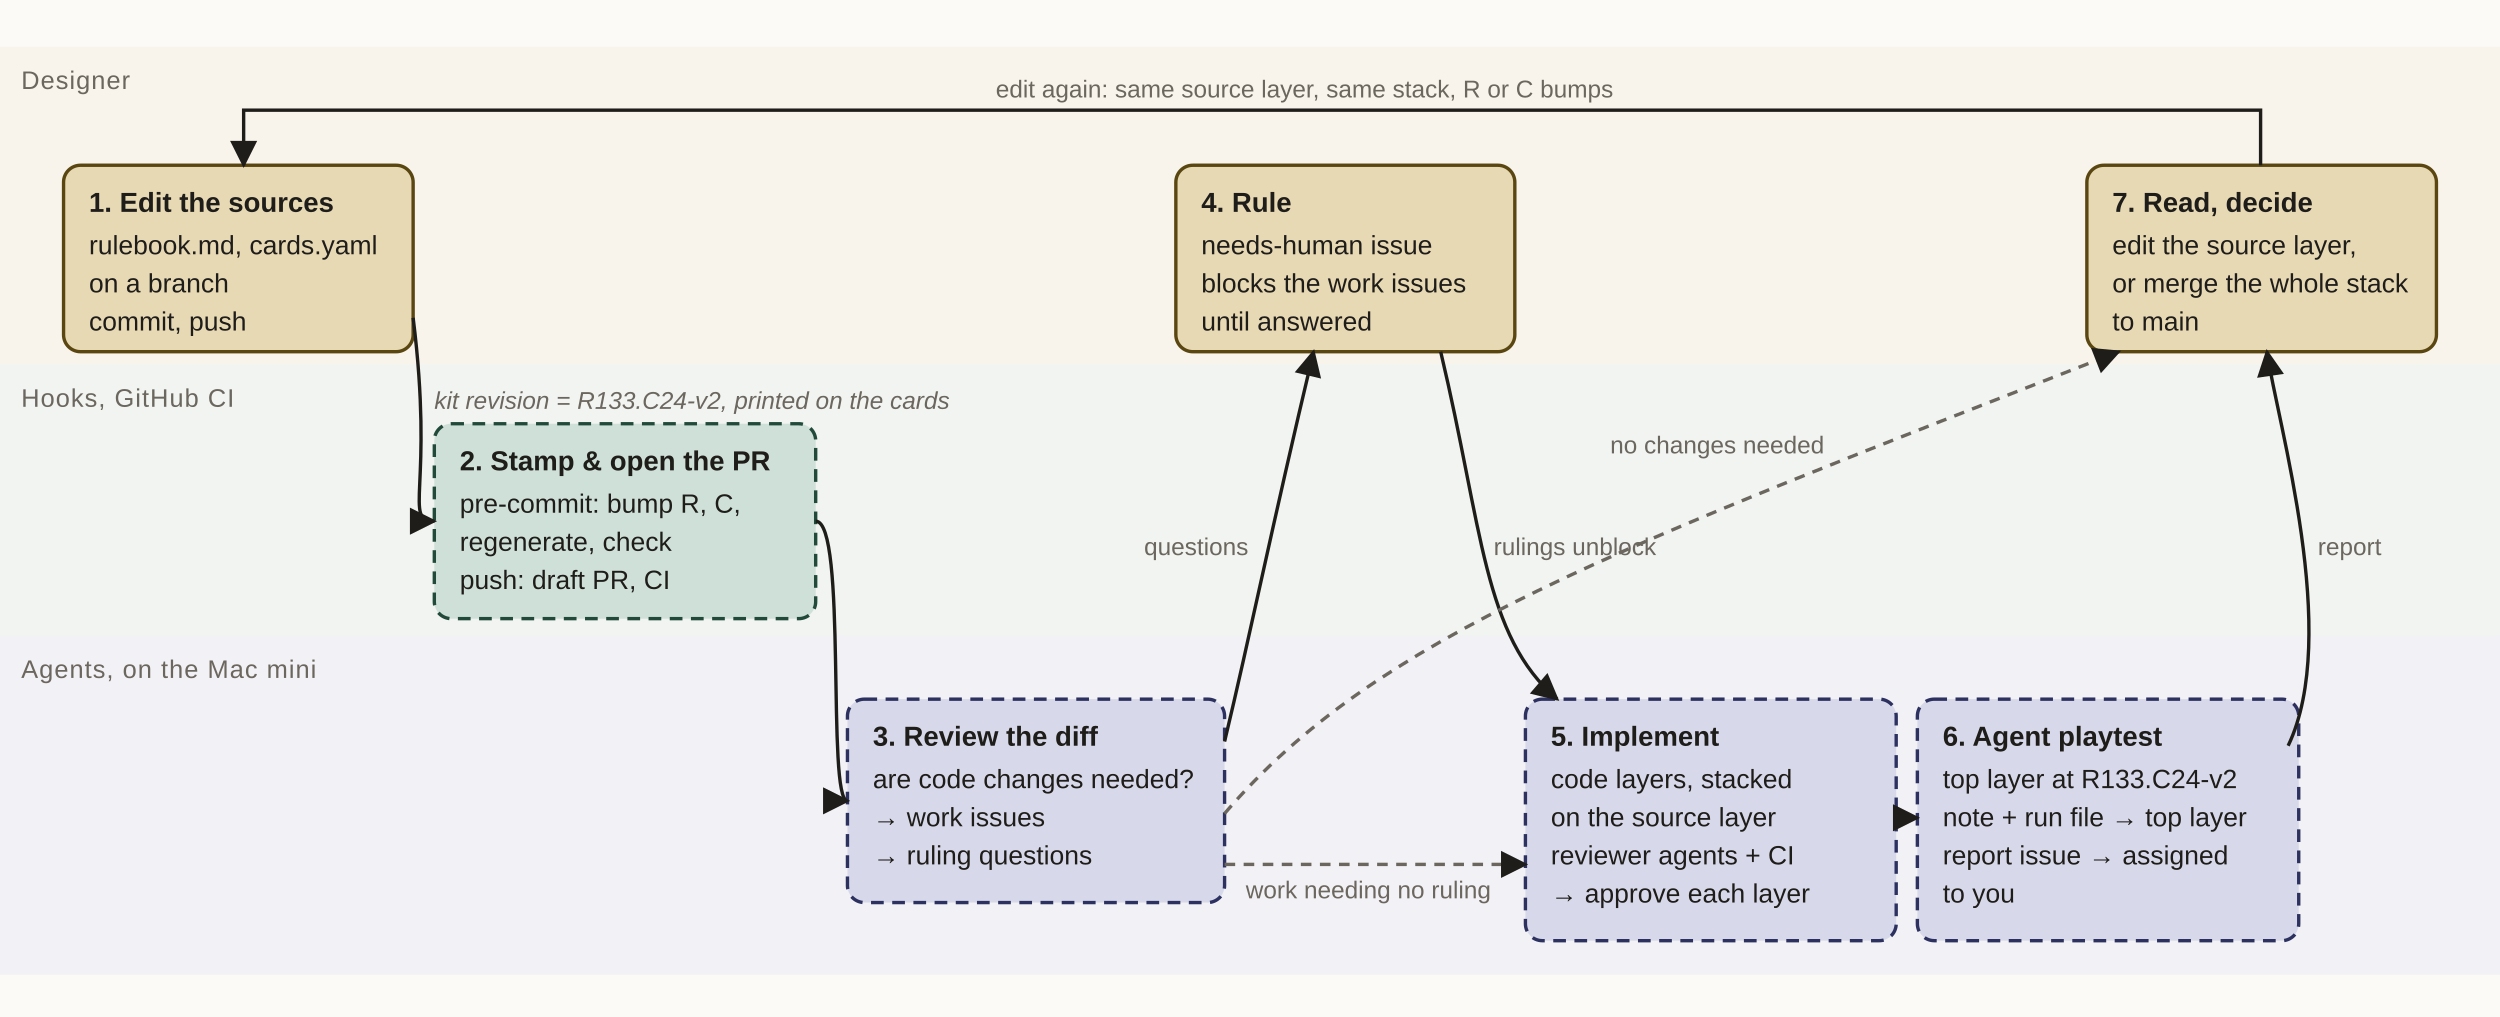
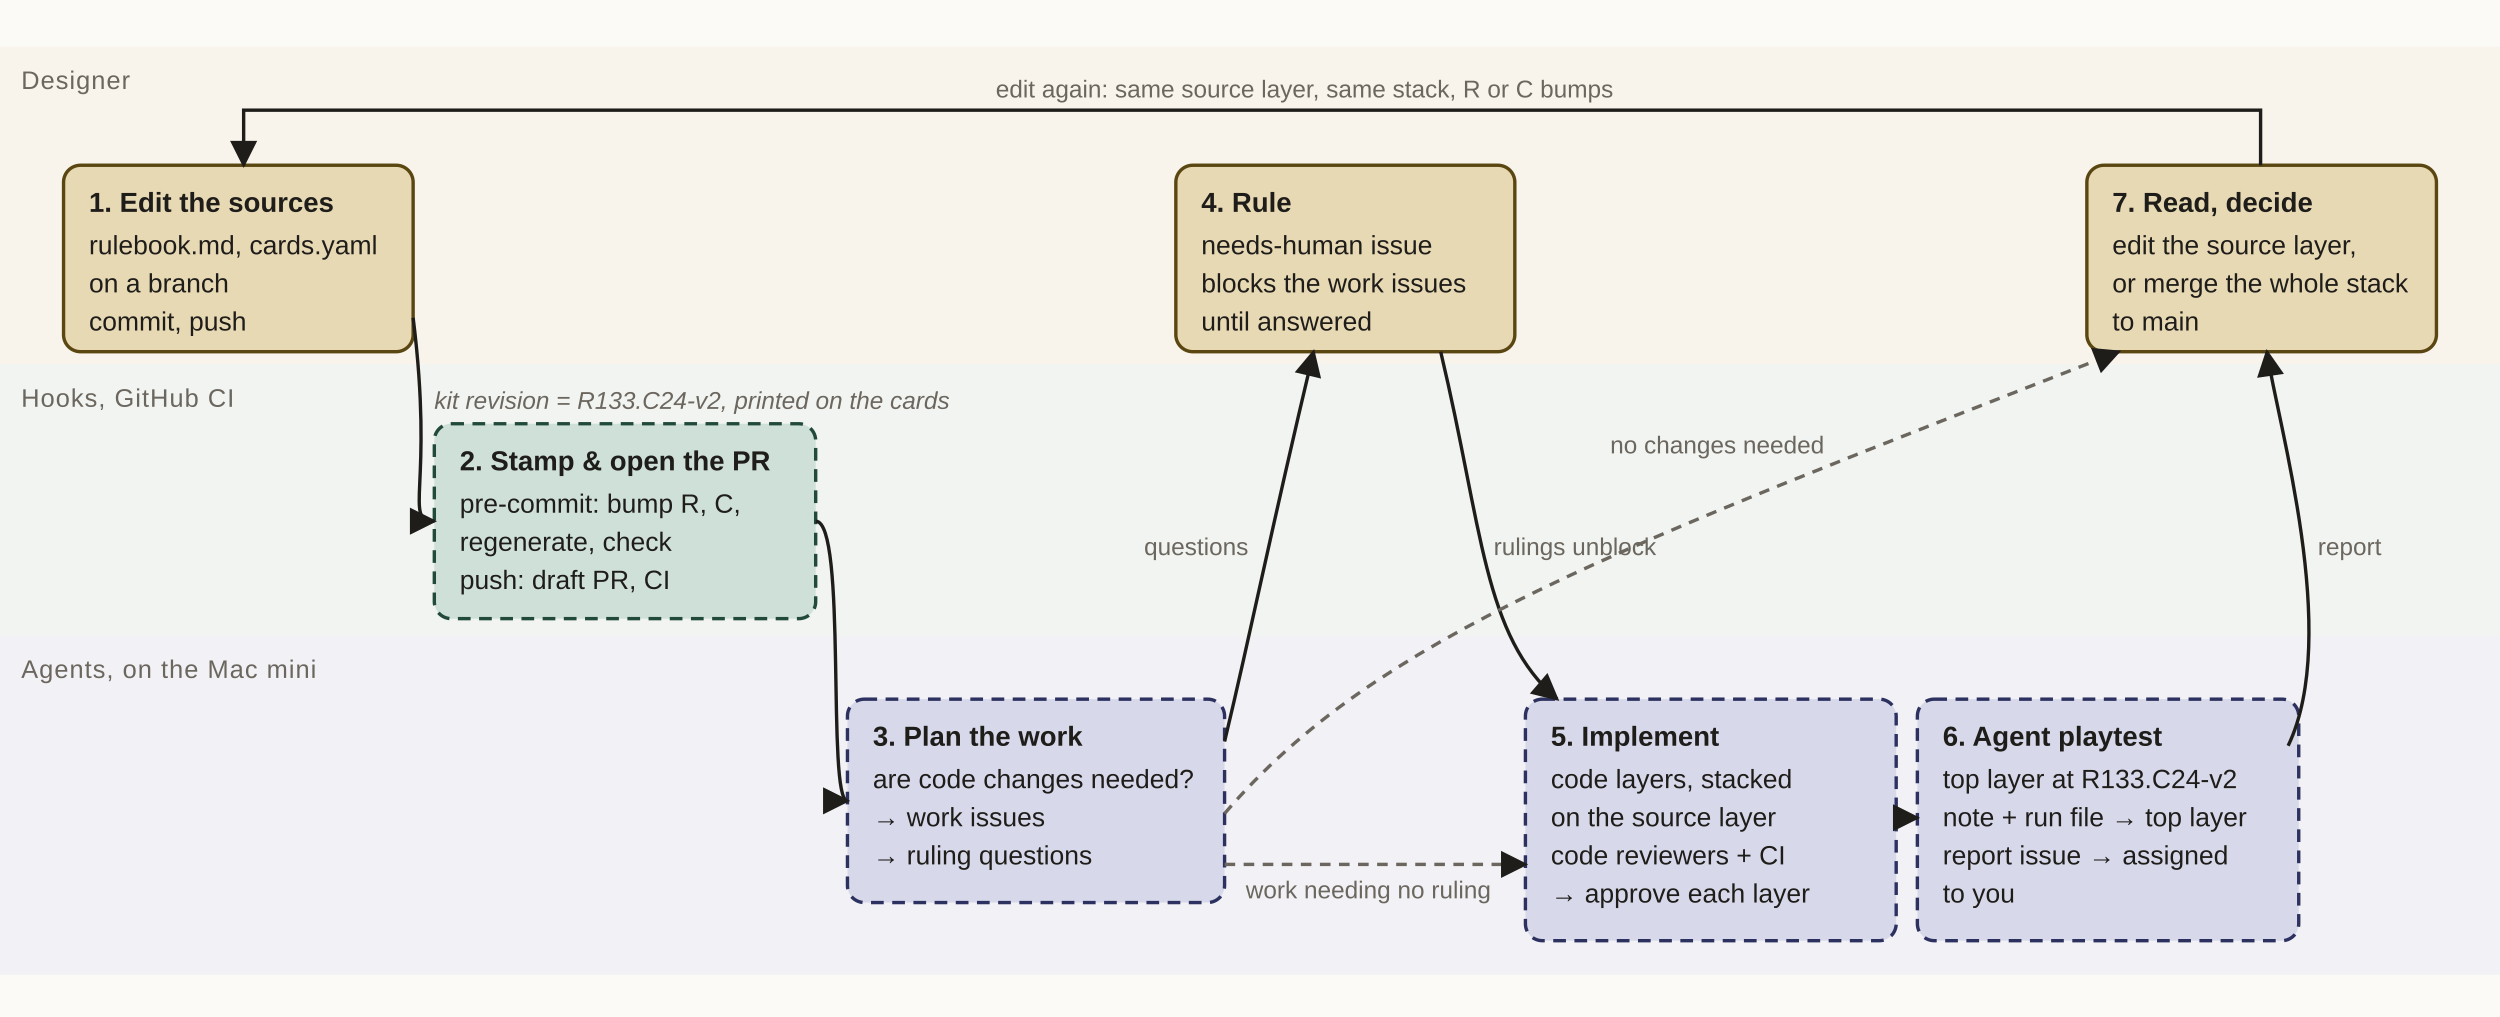
- <svg xmlns="http://www.w3.org/2000/svg" viewBox="0 0 1180 480" role="img" aria-label="Design loop: designer edits sources and commits, the hook bumps R and C and regenerates, the push opens a draft PR for the source layer and starts a review agent on the Mac mini, questions go to the designer as needs-human issues, implementation lands as code layers stacked on the source layer and approved by reviewer agents, an agent playtest on the top layer posts a report issue, the designer reads it and edits the source layer again or merges the whole stack.">
+ <svg xmlns="http://www.w3.org/2000/svg" viewBox="0 0 1180 480" role="img" aria-label="Design loop: designer edits sources and commits, the hook bumps R and C and regenerates, the push opens a draft PR for the source layer and starts the planner on the Mac mini, questions go to the designer as needs-human issues, implementation lands as code layers stacked on the source layer and approved by code reviewer agents, an agent playtest on the top layer posts a report issue, the designer reads it and edits the source layer again or merges the whole stack.">
  <style>
    text { font-family: -apple-system, "Helvetica Neue", Arial, sans-serif; fill: #1f1d1a; }
    .lane-label { font-size: 12px; fill: #6b665e; letter-spacing: .04em; text-transform: uppercase; }
    .box text { font-size: 12.5px; }
    .box .title { font-weight: 600; font-size: 13px; }
    .edge { fill: none; stroke: #1f1d1a; stroke-width: 1.6; marker-end: url(#arrow); }
    .edge.soft { stroke: #6b665e; stroke-dasharray: 5 4; }
    .edge-label { font-size: 11.5px; fill: #6b665e; }
  </style>
  <rect x="0" y="0" width="1180" height="480" fill="#fbfaf7" />
  <defs>
    <marker id="arrow" viewBox="0 0 10 10" refX="9" refY="5" markerWidth="8" markerHeight="8" orient="auto-start-reverse">
      <path d="M0,0 L10,5 L0,10 z" fill="#1f1d1a" />
    </marker>
  </defs>
  <g>
    <rect x="0" y="22" width="1180" height="150" fill="#f3eddc" opacity=".45" />
    <rect x="0" y="172" width="1180" height="128" fill="#e4eee9" opacity=".45" />
    <rect x="0" y="300" width="1180" height="160" fill="#e6e7f2" opacity=".45" />
    <text class="lane-label" x="10" y="42">Designer</text>
    <text class="lane-label" x="10" y="192">Hooks, GitHub CI</text>
    <text class="lane-label" x="10" y="320">Agents, on the Mac mini</text>
  </g>
  <g class="box">
    <rect x="30" y="78" width="165" height="88" rx="8" fill="#e8d9b5" stroke="#5a4610" stroke-width="1.6" />
    <text x="42" y="100" class="title">1. Edit the sources</text>
    <text x="42" y="120">rulebook.md, cards.yaml</text>
    <text x="42" y="138">on a branch</text>
    <text x="42" y="156">commit, push</text>
  </g>
  <g class="box">
    <rect x="205" y="200" width="180" height="92" rx="8" fill="#cfe0d8" stroke="#214a3a" stroke-width="1.6" stroke-dasharray="6 4" />
    <text x="217" y="222" class="title">2. Stamp &amp; open the PR</text>
    <text x="217" y="242">pre-commit: bump R, C,</text>
    <text x="217" y="260">regenerate, check</text>
    <text x="217" y="278">push: draft PR, CI</text>
  </g>
  <text x="205" y="193" class="edge-label" font-style="italic">kit revision = R133.C24-v2, printed on the cards</text>
  <g class="box">
    <rect x="400" y="330" width="178" height="96" rx="8" fill="#d7d9ea" stroke="#2c3160" stroke-width="1.6" stroke-dasharray="6 4" />
-     <text x="412" y="352" class="title">3. Review the diff</text>
+     <text x="412" y="352" class="title">3. Plan the work</text>
    <text x="412" y="372">are code changes needed?</text>
    <text x="412" y="390">→ work issues</text>
    <text x="412" y="408">→ ruling questions</text>
  </g>
  <g class="box">
    <rect x="555" y="78" width="160" height="88" rx="8" fill="#e8d9b5" stroke="#5a4610" stroke-width="1.6" />
    <text x="567" y="100" class="title">4. Rule</text>
    <text x="567" y="120">needs-human issue</text>
    <text x="567" y="138">blocks the work issues</text>
    <text x="567" y="156">until answered</text>
  </g>
  <g class="box">
    <rect x="720" y="330" width="175" height="114" rx="8" fill="#d7d9ea" stroke="#2c3160" stroke-width="1.6" stroke-dasharray="6 4" />
    <text x="732" y="352" class="title">5. Implement</text>
    <text x="732" y="372">code layers, stacked</text>
    <text x="732" y="390">on the source layer</text>
-     <text x="732" y="408">reviewer agents + CI</text>
+     <text x="732" y="408">code reviewers + CI</text>
    <text x="732" y="426">→ approve each layer</text>
  </g>
  <g class="box">
    <rect x="905" y="330" width="180" height="114" rx="8" fill="#d7d9ea" stroke="#2c3160" stroke-width="1.6" stroke-dasharray="6 4" />
    <text x="917" y="352" class="title">6. Agent playtest</text>
    <text x="917" y="372">top layer at R133.C24-v2</text>
    <text x="917" y="390">note + run file → top layer</text>
    <text x="917" y="408">report issue → assigned</text>
    <text x="917" y="426">to you</text>
  </g>
  <g class="box">
    <rect x="985" y="78" width="165" height="88" rx="8" fill="#e8d9b5" stroke="#5a4610" stroke-width="1.6" />
    <text x="997" y="100" class="title">7. Read, decide</text>
    <text x="997" y="120">edit the source layer,</text>
    <text x="997" y="138">or merge the whole stack</text>
    <text x="997" y="156">to main</text>
  </g>
  <path class="edge" d="M195,150 C 205,230 190,246 205,246" />
  <path class="edge" d="M385,246 C 400,246 390,378 400,378" />
  <path class="edge" d="M578,350 C 590,300 600,250 620,166" />
  <text class="edge-label" x="540" y="262">questions</text>
  <path class="edge" d="M680,166 C 700,250 700,300 735,330" />
  <text class="edge-label" x="705" y="262">rulings unblock</text>
  <path class="edge soft" d="M578,408 L 720,408" />
  <text class="edge-label" x="588" y="424">work needing no ruling</text>
  <path class="edge soft" d="M578,384 C 650,300 760,260 1000,166" />
  <text class="edge-label" x="760" y="214">no changes needed</text>
  <path class="edge" d="M895,386 L 905,386" />
  <path class="edge" d="M1080,352 C 1105,300 1075,200 1070,166" />
  <text class="edge-label" x="1094" y="262">report</text>
  <path class="edge" d="M1067,78 L 1067,52 L 115,52 L 115,78" />
  <text class="edge-label" x="470" y="46">edit again: same source layer, same stack, R or C bumps</text>
</svg>
